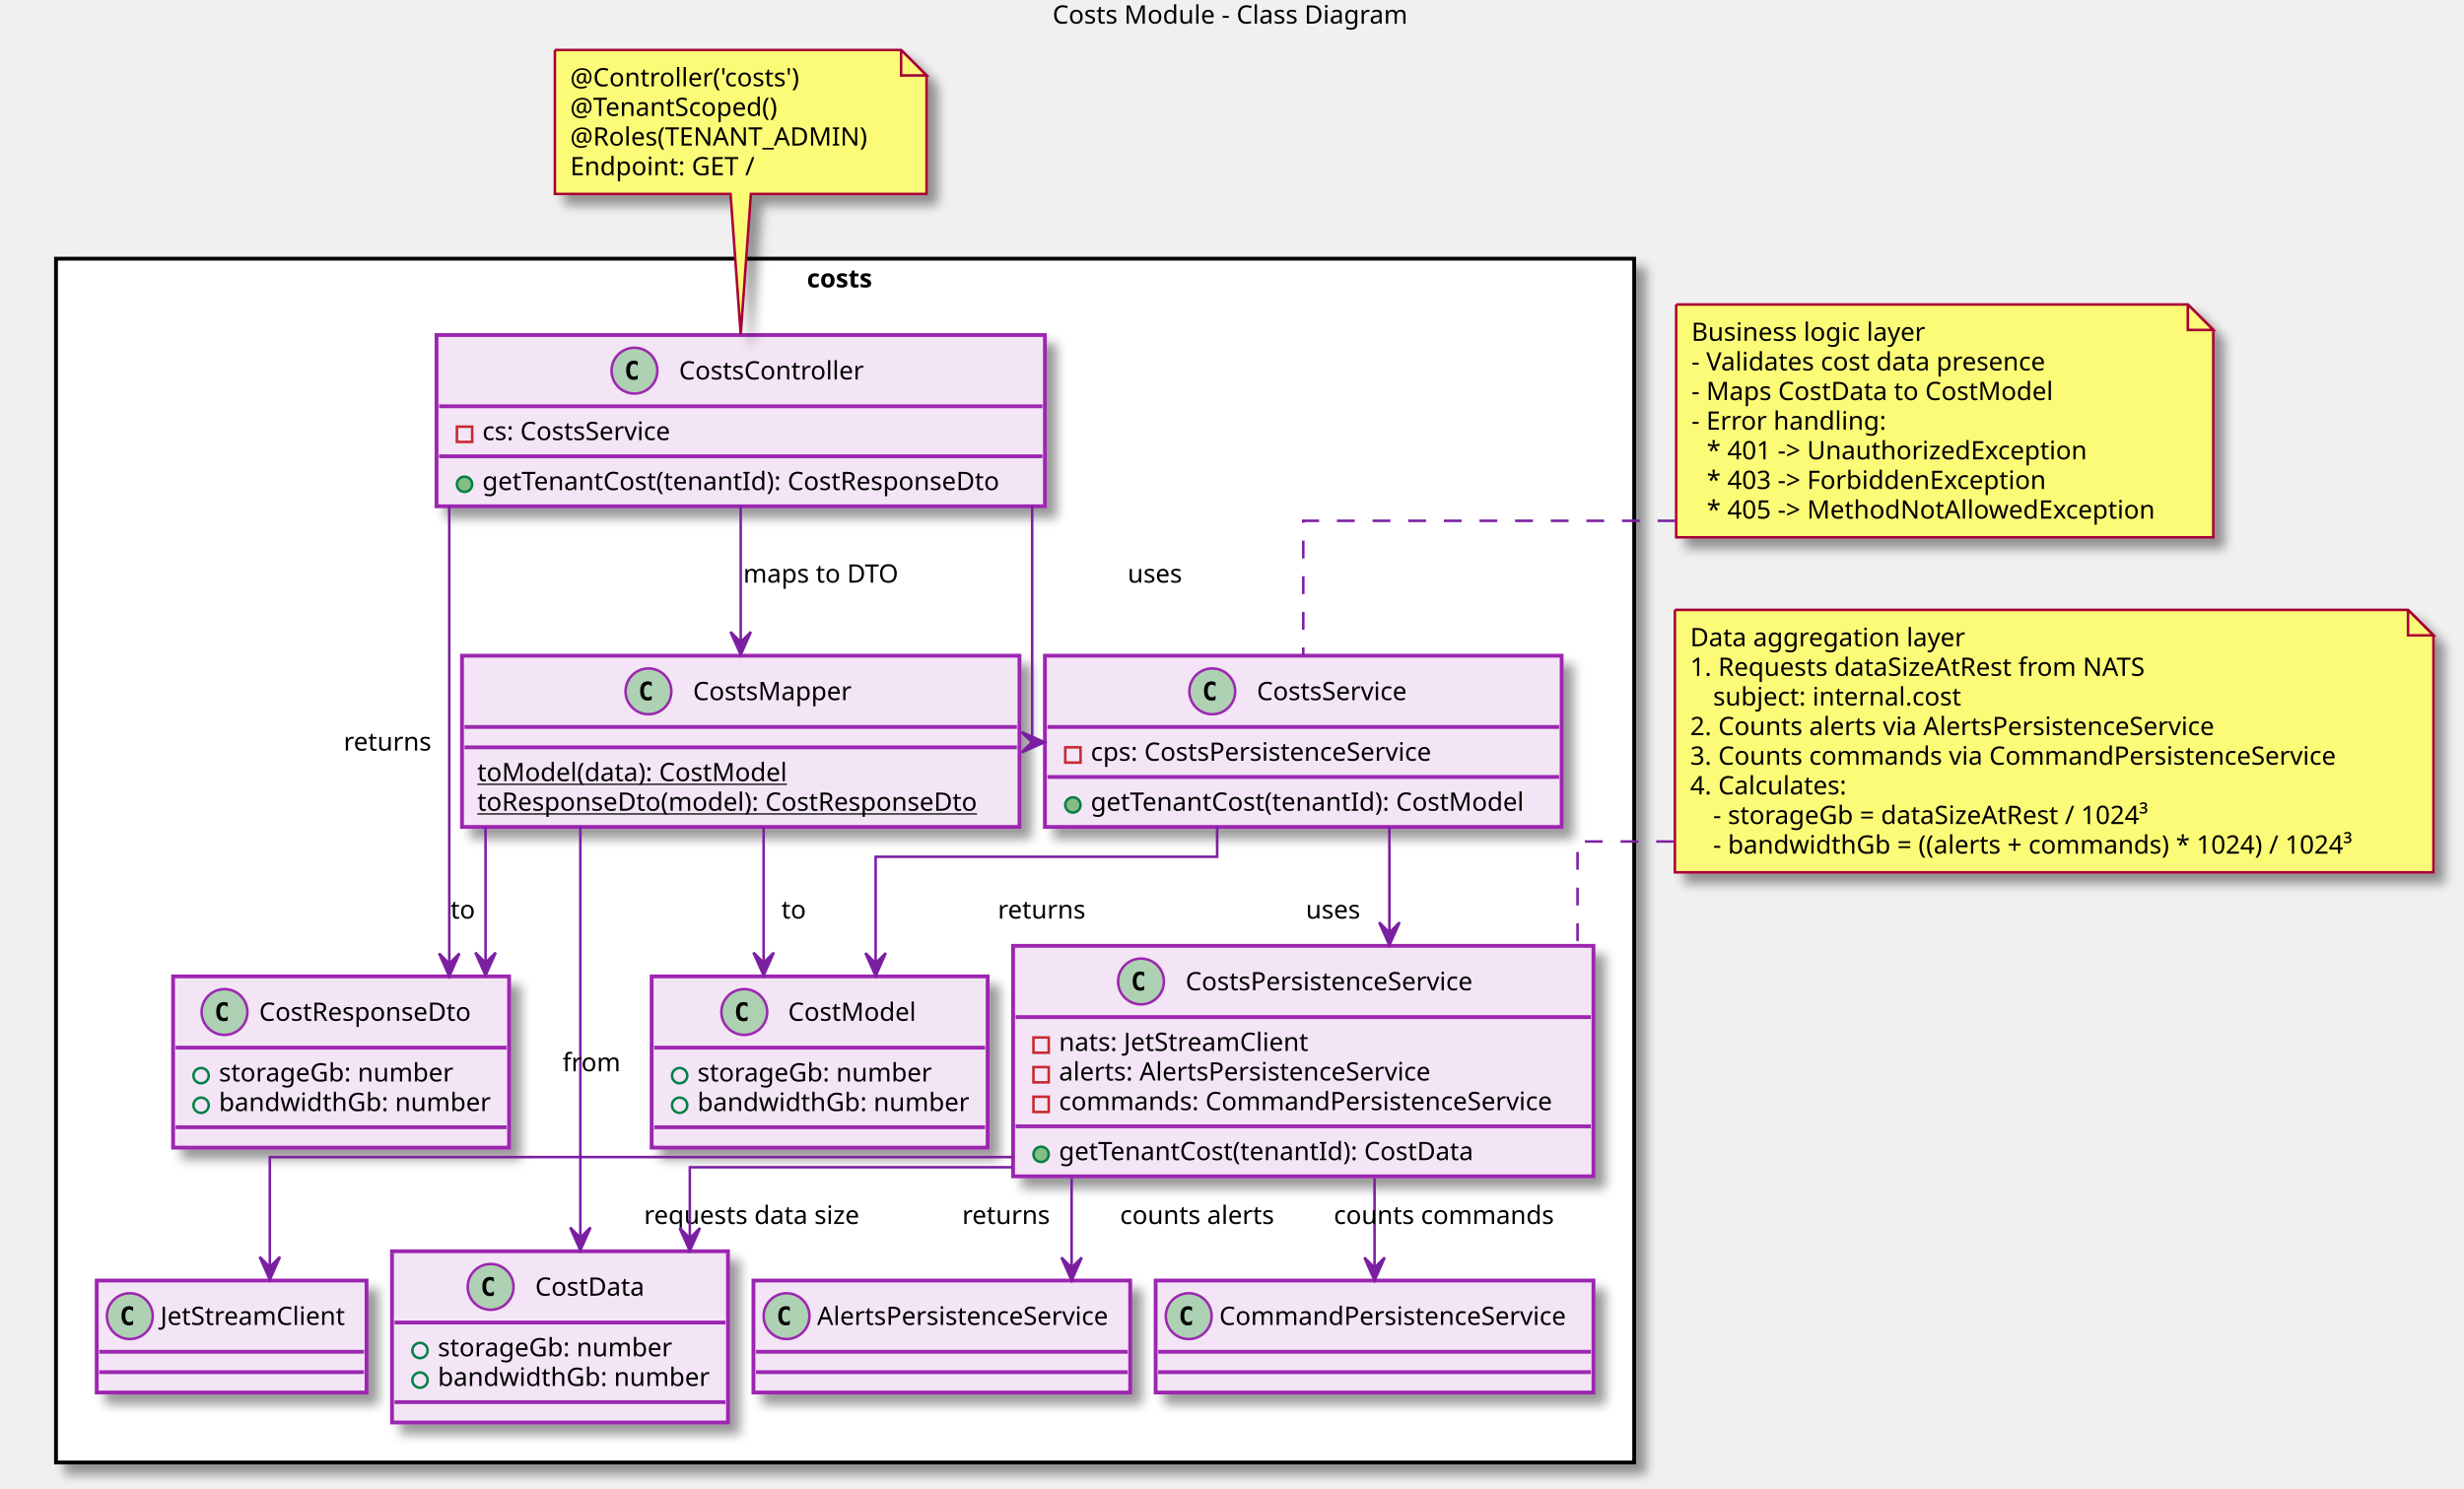
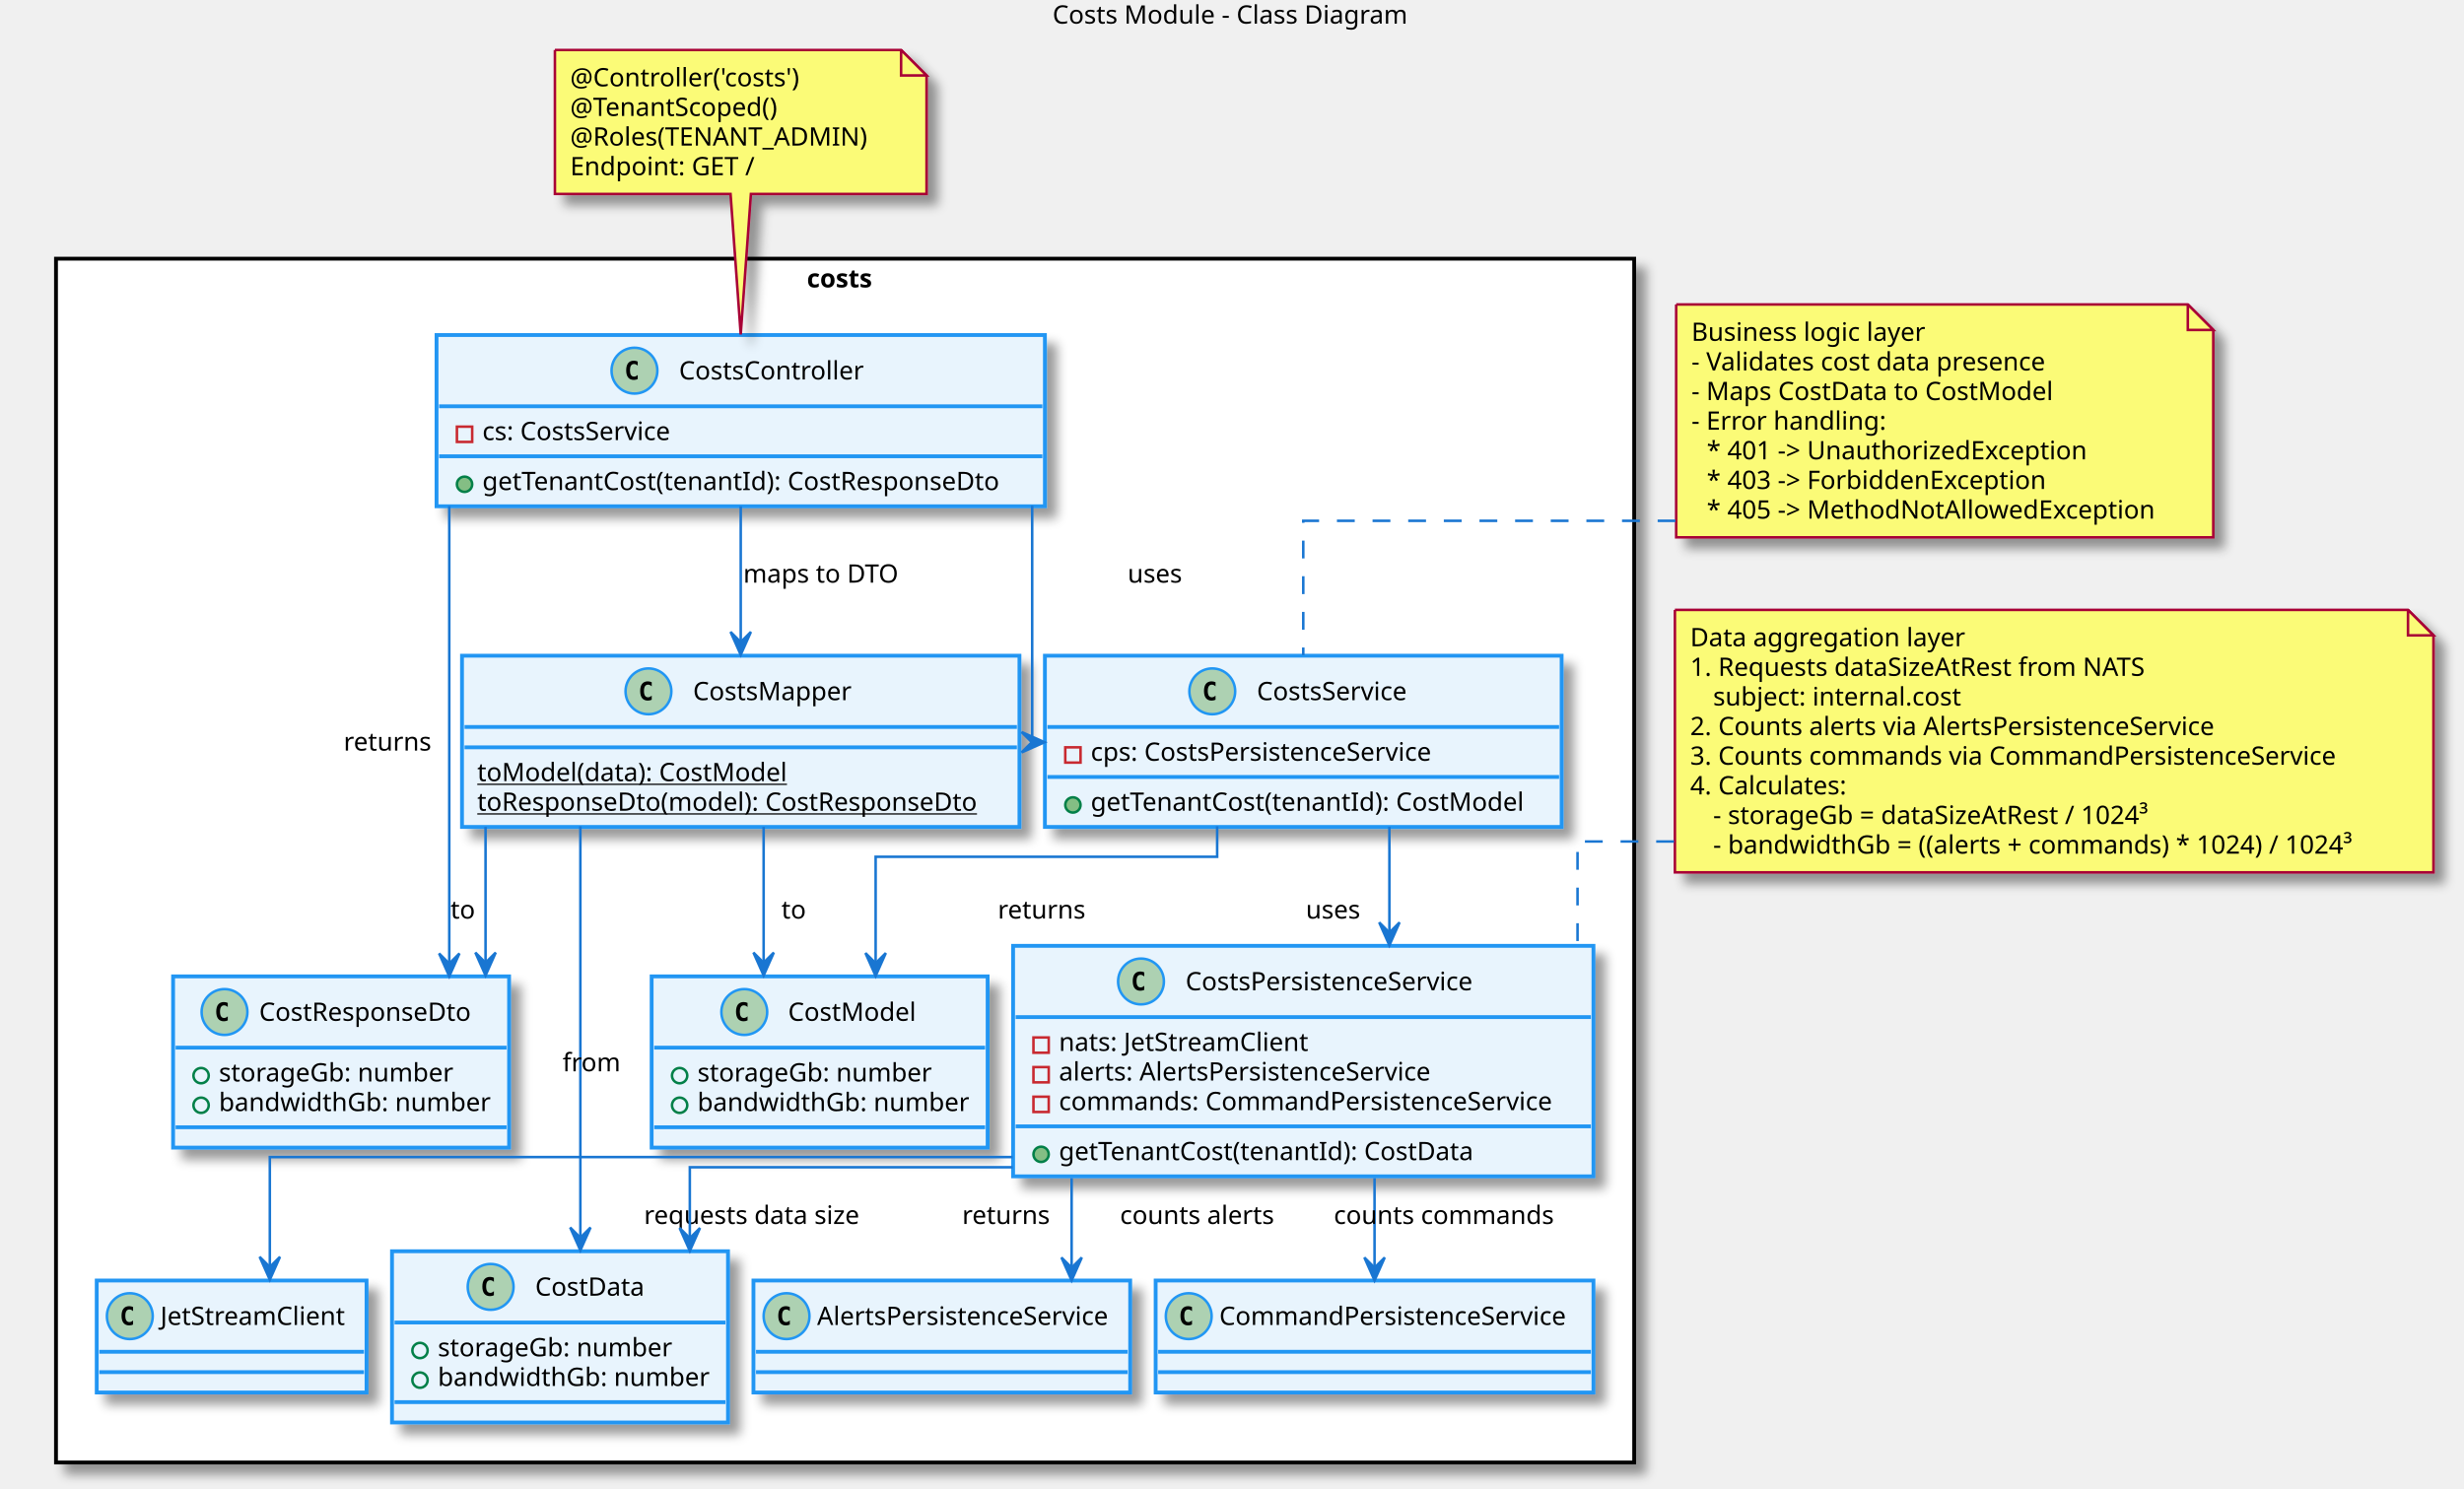
<svg xmlns="http://www.w3.org/2000/svg" contentScriptType="application/ecmascript" contentStyleType="text/css" height="585px" preserveAspectRatio="none" style="width:968px;height:585px;" version="1.1" viewBox="0 0 968 585" width="968px" zoomAndPan="magnify">
  <defs>
-     <filter height="300%" id="f14xnn9n6r2ole" width="300%" x="-1" y="-1">
+     <filter height="300%" id="f1bfbpinn3ihd1" width="300%" x="-1" y="-1">
      <feGaussianBlur result="blurOut" stdDeviation="2.0" />
      <feColorMatrix in="blurOut" result="blurOut2" type="matrix" values="0 0 0 0 0 0 0 0 0 0 0 0 0 0 0 0 0 0 .4 0" />
      <feOffset dx="4.0" dy="4.0" in="blurOut2" result="blurOut3" />
      <feBlend in="SourceGraphic" in2="blurOut3" mode="normal" />
    </filter>
  </defs>
  <g>
    <text fill="#000000" font-family="sans-serif" font-size="10" lengthAdjust="spacingAndGlyphs" textLength="147" x="413.5" y="9.282">Costs Module - Class Diagram</text>
-     <rect fill="#FFFFFF" filter="url(#f14xnn9n6r2ole)" height="473" style="stroke: #000000; stroke-width: 1.5;" width="620" x="22" y="101.641" />
+     <rect fill="#FFFFFF" filter="url(#f1bfbpinn3ihd1)" height="473" style="stroke: #000000; stroke-width: 1.5;" width="620" x="22" y="101.641" />
    <text fill="#000000" font-family="sans-serif" font-size="10" font-weight="bold" lengthAdjust="spacingAndGlyphs" textLength="30" x="317" y="112.923">costs</text>
-     <rect fill="#F3E5F5" filter="url(#f14xnn9n6r2ole)" height="67.281" id="CostsController" style="stroke: #9C27B0; stroke-width: 1.5;" width="239" x="171.5" y="131.641" />
-     <ellipse cx="249.25" cy="145.641" fill="#ADD1B2" rx="9" ry="9" style="stroke: #9C27B0; stroke-width: 1.0;" />
+     <rect fill="#E8F4FD" filter="url(#f1bfbpinn3ihd1)" height="67.281" id="CostsController" style="stroke: #2196F3; stroke-width: 1.5;" width="239" x="171.5" y="131.641" />
+     <ellipse cx="249.25" cy="145.641" fill="#ADD1B2" rx="9" ry="9" style="stroke: #2196F3; stroke-width: 1.0;" />
    <path d="M250.531,148.938 Q250.188,149.109 249.812,149.188 Q249.438,149.281 249.016,149.281 Q247.547,149.281 246.766,148.312 Q246,147.344 246,145.5 Q246,143.656 246.766,142.688 Q247.547,141.719 249.016,141.719 Q249.438,141.719 249.812,141.812 Q250.203,141.891 250.531,142.062 L250.531,143.672 Q250.156,143.328 249.797,143.172 Q249.453,143.016 249.094,143.016 Q248.297,143.016 247.891,143.641 Q247.484,144.266 247.484,145.5 Q247.484,146.734 247.891,147.359 Q248.297,147.984 249.094,147.984 Q249.453,147.984 249.797,147.828 Q250.156,147.672 250.531,147.328 L250.531,148.938 Z " />
    <text fill="#000000" font-family="sans-serif" font-size="10" lengthAdjust="spacingAndGlyphs" textLength="76" x="266.75" y="149.102">CostsController</text>
-     <line style="stroke: #9C27B0; stroke-width: 1.5;" x1="172.5" x2="409.5" y1="159.641" y2="159.641" />
+     <line style="stroke: #2196F3; stroke-width: 1.5;" x1="172.5" x2="409.5" y1="159.641" y2="159.641" />
    <rect fill="none" height="6" style="stroke: #C82930; stroke-width: 1.0;" width="6" x="179.5" y="167.641" />
    <text fill="#000000" font-family="sans-serif" font-size="10" lengthAdjust="spacingAndGlyphs" textLength="80" x="189.5" y="172.923">cs: CostsService</text>
-     <line style="stroke: #9C27B0; stroke-width: 1.5;" x1="172.5" x2="409.5" y1="179.281" y2="179.281" />
+     <line style="stroke: #2196F3; stroke-width: 1.5;" x1="172.5" x2="409.5" y1="179.281" y2="179.281" />
    <ellipse cx="182.5" cy="190.281" fill="#84BE84" rx="3" ry="3" style="stroke: #038048; stroke-width: 1.0;" />
    <text fill="#000000" font-family="sans-serif" font-size="10" lengthAdjust="spacingAndGlyphs" textLength="215" x="189.5" y="192.564">getTenantCost(tenantId): CostResponseDto</text>
-     <rect fill="#F3E5F5" filter="url(#f14xnn9n6r2ole)" height="67.281" id="CostsService" style="stroke: #9C27B0; stroke-width: 1.5;" width="203" x="410.5" y="257.641" />
-     <ellipse cx="476.25" cy="271.641" fill="#ADD1B2" rx="9" ry="9" style="stroke: #9C27B0; stroke-width: 1.0;" />
+     <rect fill="#E8F4FD" filter="url(#f1bfbpinn3ihd1)" height="67.281" id="CostsService" style="stroke: #2196F3; stroke-width: 1.5;" width="203" x="410.5" y="257.641" />
+     <ellipse cx="476.25" cy="271.641" fill="#ADD1B2" rx="9" ry="9" style="stroke: #2196F3; stroke-width: 1.0;" />
    <path d="M477.531,274.938 Q477.188,275.109 476.812,275.188 Q476.438,275.281 476.016,275.281 Q474.547,275.281 473.766,274.312 Q473,273.344 473,271.5 Q473,269.656 473.766,268.688 Q474.547,267.719 476.016,267.719 Q476.438,267.719 476.812,267.812 Q477.203,267.891 477.531,268.062 L477.531,269.672 Q477.156,269.328 476.797,269.172 Q476.453,269.016 476.094,269.016 Q475.297,269.016 474.891,269.641 Q474.484,270.266 474.484,271.5 Q474.484,272.734 474.891,273.359 Q475.297,273.984 476.094,273.984 Q476.453,273.984 476.797,273.828 Q477.156,273.672 477.531,273.328 L477.531,274.938 Z " />
    <text fill="#000000" font-family="sans-serif" font-size="10" lengthAdjust="spacingAndGlyphs" textLength="64" x="493.75" y="275.103">CostsService</text>
-     <line style="stroke: #9C27B0; stroke-width: 1.5;" x1="411.5" x2="612.5" y1="285.641" y2="285.641" />
+     <line style="stroke: #2196F3; stroke-width: 1.5;" x1="411.5" x2="612.5" y1="285.641" y2="285.641" />
    <rect fill="none" height="6" style="stroke: #C82930; stroke-width: 1.0;" width="6" x="418.5" y="293.641" />
    <text fill="#000000" font-family="sans-serif" font-size="10" lengthAdjust="spacingAndGlyphs" textLength="142" x="428.5" y="298.923">cps: CostsPersistenceService</text>
-     <line style="stroke: #9C27B0; stroke-width: 1.5;" x1="411.5" x2="612.5" y1="305.281" y2="305.281" />
+     <line style="stroke: #2196F3; stroke-width: 1.5;" x1="411.5" x2="612.5" y1="305.281" y2="305.281" />
    <ellipse cx="421.5" cy="316.281" fill="#84BE84" rx="3" ry="3" style="stroke: #038048; stroke-width: 1.0;" />
    <text fill="#000000" font-family="sans-serif" font-size="10" lengthAdjust="spacingAndGlyphs" textLength="179" x="428.5" y="318.563">getTenantCost(tenantId): CostModel</text>
-     <rect fill="#F3E5F5" filter="url(#f14xnn9n6r2ole)" height="90.562" id="CostsPersistenceService" style="stroke: #9C27B0; stroke-width: 1.5;" width="228" x="398" y="371.641" />
-     <ellipse cx="448.25" cy="385.641" fill="#ADD1B2" rx="9" ry="9" style="stroke: #9C27B0; stroke-width: 1.0;" />
+     <rect fill="#E8F4FD" filter="url(#f1bfbpinn3ihd1)" height="90.562" id="CostsPersistenceService" style="stroke: #2196F3; stroke-width: 1.5;" width="228" x="398" y="371.641" />
+     <ellipse cx="448.25" cy="385.641" fill="#ADD1B2" rx="9" ry="9" style="stroke: #2196F3; stroke-width: 1.0;" />
    <path d="M449.531,388.938 Q449.188,389.109 448.812,389.188 Q448.438,389.281 448.016,389.281 Q446.547,389.281 445.766,388.312 Q445,387.344 445,385.5 Q445,383.656 445.766,382.688 Q446.547,381.719 448.016,381.719 Q448.438,381.719 448.812,381.812 Q449.203,381.891 449.531,382.062 L449.531,383.672 Q449.156,383.328 448.797,383.172 Q448.453,383.016 448.094,383.016 Q447.297,383.016 446.891,383.641 Q446.484,384.266 446.484,385.5 Q446.484,386.734 446.891,387.359 Q447.297,387.984 448.094,387.984 Q448.453,387.984 448.797,387.828 Q449.156,387.672 449.531,387.328 L449.531,388.938 Z " />
    <text fill="#000000" font-family="sans-serif" font-size="10" lengthAdjust="spacingAndGlyphs" textLength="120" x="465.75" y="389.103">CostsPersistenceService</text>
-     <line style="stroke: #9C27B0; stroke-width: 1.5;" x1="399" x2="625" y1="399.641" y2="399.641" />
+     <line style="stroke: #2196F3; stroke-width: 1.5;" x1="399" x2="625" y1="399.641" y2="399.641" />
    <rect fill="none" height="6" style="stroke: #C82930; stroke-width: 1.0;" width="6" x="406" y="407.641" />
    <text fill="#000000" font-family="sans-serif" font-size="10" lengthAdjust="spacingAndGlyphs" textLength="105" x="416" y="412.923">nats: JetStreamClient</text>
    <rect fill="none" height="6" style="stroke: #C82930; stroke-width: 1.0;" width="6" x="406" y="419.281" />
    <text fill="#000000" font-family="sans-serif" font-size="10" lengthAdjust="spacingAndGlyphs" textLength="153" x="416" y="424.563">alerts: AlertsPersistenceService</text>
    <rect fill="none" height="6" style="stroke: #C82930; stroke-width: 1.0;" width="6" x="406" y="430.922" />
    <text fill="#000000" font-family="sans-serif" font-size="10" lengthAdjust="spacingAndGlyphs" textLength="204" x="416" y="436.204">commands: CommandPersistenceService</text>
-     <line style="stroke: #9C27B0; stroke-width: 1.5;" x1="399" x2="625" y1="442.562" y2="442.562" />
+     <line style="stroke: #2196F3; stroke-width: 1.5;" x1="399" x2="625" y1="442.562" y2="442.562" />
    <ellipse cx="409" cy="453.562" fill="#84BE84" rx="3" ry="3" style="stroke: #038048; stroke-width: 1.0;" />
    <text fill="#000000" font-family="sans-serif" font-size="10" lengthAdjust="spacingAndGlyphs" textLength="174" x="416" y="455.845">getTenantCost(tenantId): CostData</text>
-     <rect fill="#F3E5F5" filter="url(#f14xnn9n6r2ole)" height="67.281" id="CostsMapper" style="stroke: #9C27B0; stroke-width: 1.5;" width="219" x="181.5" y="257.641" />
-     <ellipse cx="254.75" cy="271.641" fill="#ADD1B2" rx="9" ry="9" style="stroke: #9C27B0; stroke-width: 1.0;" />
+     <rect fill="#E8F4FD" filter="url(#f1bfbpinn3ihd1)" height="67.281" id="CostsMapper" style="stroke: #2196F3; stroke-width: 1.5;" width="219" x="181.5" y="257.641" />
+     <ellipse cx="254.75" cy="271.641" fill="#ADD1B2" rx="9" ry="9" style="stroke: #2196F3; stroke-width: 1.0;" />
    <path d="M256.031,274.938 Q255.688,275.109 255.312,275.188 Q254.938,275.281 254.516,275.281 Q253.047,275.281 252.266,274.312 Q251.5,273.344 251.5,271.5 Q251.5,269.656 252.266,268.688 Q253.047,267.719 254.516,267.719 Q254.938,267.719 255.312,267.812 Q255.703,267.891 256.031,268.062 L256.031,269.672 Q255.656,269.328 255.297,269.172 Q254.953,269.016 254.594,269.016 Q253.797,269.016 253.391,269.641 Q252.984,270.266 252.984,271.5 Q252.984,272.734 253.391,273.359 Q253.797,273.984 254.594,273.984 Q254.953,273.984 255.297,273.828 Q255.656,273.672 256.031,273.328 L256.031,274.938 Z " />
    <text fill="#000000" font-family="sans-serif" font-size="10" lengthAdjust="spacingAndGlyphs" textLength="65" x="272.25" y="275.103">CostsMapper</text>
-     <line style="stroke: #9C27B0; stroke-width: 1.5;" x1="182.5" x2="399.5" y1="285.641" y2="285.641" />
-     <line style="stroke: #9C27B0; stroke-width: 1.5;" x1="182.5" x2="399.5" y1="293.641" y2="293.641" />
+     <line style="stroke: #2196F3; stroke-width: 1.5;" x1="182.5" x2="399.5" y1="285.641" y2="285.641" />
+     <line style="stroke: #2196F3; stroke-width: 1.5;" x1="182.5" x2="399.5" y1="293.641" y2="293.641" />
    <text fill="#000000" font-family="sans-serif" font-size="10" lengthAdjust="spacingAndGlyphs" text-decoration="underline" textLength="127" x="187.5" y="306.923">toModel(data): CostModel</text>
    <text fill="#000000" font-family="sans-serif" font-size="10" lengthAdjust="spacingAndGlyphs" text-decoration="underline" textLength="207" x="187.5" y="318.563">toResponseDto(model): CostResponseDto</text>
-     <rect fill="#F3E5F5" filter="url(#f14xnn9n6r2ole)" height="67.281" id="CostResponseDto" style="stroke: #9C27B0; stroke-width: 1.5;" width="132" x="68" y="383.641" />
-     <ellipse cx="88.2" cy="397.641" fill="#ADD1B2" rx="9" ry="9" style="stroke: #9C27B0; stroke-width: 1.0;" />
+     <rect fill="#E8F4FD" filter="url(#f1bfbpinn3ihd1)" height="67.281" id="CostResponseDto" style="stroke: #2196F3; stroke-width: 1.5;" width="132" x="68" y="383.641" />
+     <ellipse cx="88.2" cy="397.641" fill="#ADD1B2" rx="9" ry="9" style="stroke: #2196F3; stroke-width: 1.0;" />
    <path d="M89.481,400.938 Q89.138,401.109 88.763,401.188 Q88.388,401.281 87.966,401.281 Q86.497,401.281 85.716,400.312 Q84.95,399.344 84.95,397.5 Q84.95,395.656 85.716,394.688 Q86.497,393.719 87.966,393.719 Q88.388,393.719 88.763,393.812 Q89.153,393.891 89.481,394.062 L89.481,395.672 Q89.106,395.328 88.747,395.172 Q88.403,395.016 88.044,395.016 Q87.247,395.016 86.841,395.641 Q86.434,396.266 86.434,397.5 Q86.434,398.734 86.841,399.359 Q87.247,399.984 88.044,399.984 Q88.403,399.984 88.747,399.828 Q89.106,399.672 89.481,399.328 L89.481,400.938 Z " />
    <text fill="#000000" font-family="sans-serif" font-size="10" lengthAdjust="spacingAndGlyphs" textLength="88" x="101.8" y="401.103">CostResponseDto</text>
-     <line style="stroke: #9C27B0; stroke-width: 1.5;" x1="69" x2="199" y1="411.641" y2="411.641" />
+     <line style="stroke: #2196F3; stroke-width: 1.5;" x1="69" x2="199" y1="411.641" y2="411.641" />
    <ellipse cx="79" cy="422.641" fill="none" rx="3" ry="3" style="stroke: #038048; stroke-width: 1.0;" />
    <text fill="#000000" font-family="sans-serif" font-size="10" lengthAdjust="spacingAndGlyphs" textLength="95" x="86" y="424.923">storageGb: number</text>
    <ellipse cx="79" cy="434.281" fill="none" rx="3" ry="3" style="stroke: #038048; stroke-width: 1.0;" />
    <text fill="#000000" font-family="sans-serif" font-size="10" lengthAdjust="spacingAndGlyphs" textLength="108" x="86" y="436.563">bandwidthGb: number</text>
-     <line style="stroke: #9C27B0; stroke-width: 1.5;" x1="69" x2="199" y1="442.922" y2="442.922" />
-     <rect fill="#F3E5F5" filter="url(#f14xnn9n6r2ole)" height="67.281" id="CostModel" style="stroke: #9C27B0; stroke-width: 1.5;" width="132" x="256" y="383.641" />
-     <ellipse cx="292.4" cy="397.641" fill="#ADD1B2" rx="9" ry="9" style="stroke: #9C27B0; stroke-width: 1.0;" />
+     <line style="stroke: #2196F3; stroke-width: 1.5;" x1="69" x2="199" y1="442.922" y2="442.922" />
+     <rect fill="#E8F4FD" filter="url(#f1bfbpinn3ihd1)" height="67.281" id="CostModel" style="stroke: #2196F3; stroke-width: 1.5;" width="132" x="256" y="383.641" />
+     <ellipse cx="292.4" cy="397.641" fill="#ADD1B2" rx="9" ry="9" style="stroke: #2196F3; stroke-width: 1.0;" />
    <path d="M293.681,400.938 Q293.337,401.109 292.962,401.188 Q292.587,401.281 292.166,401.281 Q290.697,401.281 289.916,400.312 Q289.15,399.344 289.15,397.5 Q289.15,395.656 289.916,394.688 Q290.697,393.719 292.166,393.719 Q292.587,393.719 292.962,393.812 Q293.353,393.891 293.681,394.062 L293.681,395.672 Q293.306,395.328 292.947,395.172 Q292.603,395.016 292.244,395.016 Q291.447,395.016 291.041,395.641 Q290.634,396.266 290.634,397.5 Q290.634,398.734 291.041,399.359 Q291.447,399.984 292.244,399.984 Q292.603,399.984 292.947,399.828 Q293.306,399.672 293.681,399.328 L293.681,400.938 Z " />
    <text fill="#000000" font-family="sans-serif" font-size="10" lengthAdjust="spacingAndGlyphs" textLength="52" x="309.6" y="401.103">CostModel</text>
-     <line style="stroke: #9C27B0; stroke-width: 1.5;" x1="257" x2="387" y1="411.641" y2="411.641" />
+     <line style="stroke: #2196F3; stroke-width: 1.5;" x1="257" x2="387" y1="411.641" y2="411.641" />
    <ellipse cx="267" cy="422.641" fill="none" rx="3" ry="3" style="stroke: #038048; stroke-width: 1.0;" />
    <text fill="#000000" font-family="sans-serif" font-size="10" lengthAdjust="spacingAndGlyphs" textLength="95" x="274" y="424.923">storageGb: number</text>
    <ellipse cx="267" cy="434.281" fill="none" rx="3" ry="3" style="stroke: #038048; stroke-width: 1.0;" />
    <text fill="#000000" font-family="sans-serif" font-size="10" lengthAdjust="spacingAndGlyphs" textLength="108" x="274" y="436.563">bandwidthGb: number</text>
-     <line style="stroke: #9C27B0; stroke-width: 1.5;" x1="257" x2="387" y1="442.922" y2="442.922" />
-     <rect fill="#F3E5F5" filter="url(#f14xnn9n6r2ole)" height="67.281" id="CostData" style="stroke: #9C27B0; stroke-width: 1.5;" width="132" x="154" y="491.641" />
-     <ellipse cx="192.75" cy="505.641" fill="#ADD1B2" rx="9" ry="9" style="stroke: #9C27B0; stroke-width: 1.0;" />
+     <line style="stroke: #2196F3; stroke-width: 1.5;" x1="257" x2="387" y1="442.922" y2="442.922" />
+     <rect fill="#E8F4FD" filter="url(#f1bfbpinn3ihd1)" height="67.281" id="CostData" style="stroke: #2196F3; stroke-width: 1.5;" width="132" x="154" y="491.641" />
+     <ellipse cx="192.75" cy="505.641" fill="#ADD1B2" rx="9" ry="9" style="stroke: #2196F3; stroke-width: 1.0;" />
    <path d="M194.031,508.938 Q193.688,509.109 193.312,509.188 Q192.938,509.281 192.516,509.281 Q191.047,509.281 190.266,508.312 Q189.5,507.344 189.5,505.5 Q189.5,503.656 190.266,502.688 Q191.047,501.719 192.516,501.719 Q192.938,501.719 193.312,501.812 Q193.703,501.891 194.031,502.062 L194.031,503.672 Q193.656,503.328 193.297,503.172 Q192.953,503.016 192.594,503.016 Q191.797,503.016 191.391,503.641 Q190.984,504.266 190.984,505.5 Q190.984,506.734 191.391,507.359 Q191.797,507.984 192.594,507.984 Q192.953,507.984 193.297,507.828 Q193.656,507.672 194.031,507.328 L194.031,508.938 Z " />
    <text fill="#000000" font-family="sans-serif" font-size="10" lengthAdjust="spacingAndGlyphs" textLength="47" x="210.25" y="509.103">CostData</text>
-     <line style="stroke: #9C27B0; stroke-width: 1.5;" x1="155" x2="285" y1="519.641" y2="519.641" />
+     <line style="stroke: #2196F3; stroke-width: 1.5;" x1="155" x2="285" y1="519.641" y2="519.641" />
    <ellipse cx="165" cy="530.641" fill="none" rx="3" ry="3" style="stroke: #038048; stroke-width: 1.0;" />
    <text fill="#000000" font-family="sans-serif" font-size="10" lengthAdjust="spacingAndGlyphs" textLength="95" x="172" y="532.923">storageGb: number</text>
    <ellipse cx="165" cy="542.281" fill="none" rx="3" ry="3" style="stroke: #038048; stroke-width: 1.0;" />
    <text fill="#000000" font-family="sans-serif" font-size="10" lengthAdjust="spacingAndGlyphs" textLength="108" x="172" y="544.563">bandwidthGb: number</text>
-     <line style="stroke: #9C27B0; stroke-width: 1.5;" x1="155" x2="285" y1="550.922" y2="550.922" />
-     <rect fill="#F3E5F5" filter="url(#f14xnn9n6r2ole)" height="44" id="JetStreamClient" style="stroke: #9C27B0; stroke-width: 1.5;" width="106" x="38" y="503.141" />
-     <ellipse cx="51" cy="517.141" fill="#ADD1B2" rx="9" ry="9" style="stroke: #9C27B0; stroke-width: 1.0;" />
+     <line style="stroke: #2196F3; stroke-width: 1.5;" x1="155" x2="285" y1="550.922" y2="550.922" />
+     <rect fill="#E8F4FD" filter="url(#f1bfbpinn3ihd1)" height="44" id="JetStreamClient" style="stroke: #2196F3; stroke-width: 1.5;" width="106" x="38" y="503.141" />
+     <ellipse cx="51" cy="517.141" fill="#ADD1B2" rx="9" ry="9" style="stroke: #2196F3; stroke-width: 1.0;" />
    <path d="M52.281,520.438 Q51.938,520.609 51.562,520.688 Q51.188,520.781 50.766,520.781 Q49.297,520.781 48.516,519.812 Q47.75,518.844 47.75,517 Q47.75,515.156 48.516,514.188 Q49.297,513.219 50.766,513.219 Q51.188,513.219 51.562,513.312 Q51.953,513.391 52.281,513.562 L52.281,515.172 Q51.906,514.828 51.547,514.672 Q51.203,514.516 50.844,514.516 Q50.047,514.516 49.641,515.141 Q49.234,515.766 49.234,517 Q49.234,518.234 49.641,518.859 Q50.047,519.484 50.844,519.484 Q51.203,519.484 51.547,519.328 Q51.906,519.172 52.281,518.828 L52.281,520.438 Z " />
    <text fill="#000000" font-family="sans-serif" font-size="10" lengthAdjust="spacingAndGlyphs" textLength="78" x="63" y="520.602">JetStreamClient</text>
-     <line style="stroke: #9C27B0; stroke-width: 1.5;" x1="39" x2="143" y1="531.141" y2="531.141" />
-     <line style="stroke: #9C27B0; stroke-width: 1.5;" x1="39" x2="143" y1="539.141" y2="539.141" />
-     <rect fill="#F3E5F5" filter="url(#f14xnn9n6r2ole)" height="44" id="AlertsPersistenceService" style="stroke: #9C27B0; stroke-width: 1.5;" width="148" x="296" y="503.141" />
-     <ellipse cx="309" cy="517.141" fill="#ADD1B2" rx="9" ry="9" style="stroke: #9C27B0; stroke-width: 1.0;" />
+     <line style="stroke: #2196F3; stroke-width: 1.5;" x1="39" x2="143" y1="531.141" y2="531.141" />
+     <line style="stroke: #2196F3; stroke-width: 1.5;" x1="39" x2="143" y1="539.141" y2="539.141" />
+     <rect fill="#E8F4FD" filter="url(#f1bfbpinn3ihd1)" height="44" id="AlertsPersistenceService" style="stroke: #2196F3; stroke-width: 1.5;" width="148" x="296" y="503.141" />
+     <ellipse cx="309" cy="517.141" fill="#ADD1B2" rx="9" ry="9" style="stroke: #2196F3; stroke-width: 1.0;" />
    <path d="M310.281,520.438 Q309.938,520.609 309.562,520.688 Q309.188,520.781 308.766,520.781 Q307.297,520.781 306.516,519.812 Q305.75,518.844 305.75,517 Q305.75,515.156 306.516,514.188 Q307.297,513.219 308.766,513.219 Q309.188,513.219 309.562,513.312 Q309.953,513.391 310.281,513.562 L310.281,515.172 Q309.906,514.828 309.547,514.672 Q309.203,514.516 308.844,514.516 Q308.047,514.516 307.641,515.141 Q307.234,515.766 307.234,517 Q307.234,518.234 307.641,518.859 Q308.047,519.484 308.844,519.484 Q309.203,519.484 309.547,519.328 Q309.906,519.172 310.281,518.828 L310.281,520.438 Z " />
    <text fill="#000000" font-family="sans-serif" font-size="10" lengthAdjust="spacingAndGlyphs" textLength="120" x="321" y="520.602">AlertsPersistenceService</text>
-     <line style="stroke: #9C27B0; stroke-width: 1.5;" x1="297" x2="443" y1="531.141" y2="531.141" />
-     <line style="stroke: #9C27B0; stroke-width: 1.5;" x1="297" x2="443" y1="539.141" y2="539.141" />
-     <rect fill="#F3E5F5" filter="url(#f14xnn9n6r2ole)" height="44" id="CommandPersistenceService" style="stroke: #9C27B0; stroke-width: 1.5;" width="172" x="454" y="503.141" />
-     <ellipse cx="467" cy="517.141" fill="#ADD1B2" rx="9" ry="9" style="stroke: #9C27B0; stroke-width: 1.0;" />
+     <line style="stroke: #2196F3; stroke-width: 1.5;" x1="297" x2="443" y1="531.141" y2="531.141" />
+     <line style="stroke: #2196F3; stroke-width: 1.5;" x1="297" x2="443" y1="539.141" y2="539.141" />
+     <rect fill="#E8F4FD" filter="url(#f1bfbpinn3ihd1)" height="44" id="CommandPersistenceService" style="stroke: #2196F3; stroke-width: 1.5;" width="172" x="454" y="503.141" />
+     <ellipse cx="467" cy="517.141" fill="#ADD1B2" rx="9" ry="9" style="stroke: #2196F3; stroke-width: 1.0;" />
    <path d="M468.281,520.438 Q467.938,520.609 467.562,520.688 Q467.188,520.781 466.766,520.781 Q465.297,520.781 464.516,519.812 Q463.75,518.844 463.75,517 Q463.75,515.156 464.516,514.188 Q465.297,513.219 466.766,513.219 Q467.188,513.219 467.562,513.312 Q467.953,513.391 468.281,513.562 L468.281,515.172 Q467.906,514.828 467.547,514.672 Q467.203,514.516 466.844,514.516 Q466.047,514.516 465.641,515.141 Q465.234,515.766 465.234,517 Q465.234,518.234 465.641,518.859 Q466.047,519.484 466.844,519.484 Q467.203,519.484 467.547,519.328 Q467.906,519.172 468.281,518.828 L468.281,520.438 Z " />
    <text fill="#000000" font-family="sans-serif" font-size="10" lengthAdjust="spacingAndGlyphs" textLength="144" x="479" y="520.602">CommandPersistenceService</text>
-     <line style="stroke: #9C27B0; stroke-width: 1.5;" x1="455" x2="625" y1="531.141" y2="531.141" />
-     <line style="stroke: #9C27B0; stroke-width: 1.5;" x1="455" x2="625" y1="539.141" y2="539.141" />
-     <path d="M218,19.641 L218,76.203 A0,0 0 0 0 218,76.203 L287,76.203 L291,131.411 L295,76.203 L364,76.203 A0,0 0 0 0 364,76.203 L364,29.641 L354,19.641 L218,19.641 A0,0 0 0 0 218,19.641 " fill="#FBFB77" filter="url(#f14xnn9n6r2ole)" style="stroke: #A80036; stroke-width: 1.0;" />
+     <line style="stroke: #2196F3; stroke-width: 1.5;" x1="455" x2="625" y1="531.141" y2="531.141" />
+     <line style="stroke: #2196F3; stroke-width: 1.5;" x1="455" x2="625" y1="539.141" y2="539.141" />
+     <path d="M218,19.641 L218,76.203 A0,0 0 0 0 218,76.203 L287,76.203 L291,131.411 L295,76.203 L364,76.203 A0,0 0 0 0 364,76.203 L364,29.641 L354,19.641 L218,19.641 A0,0 0 0 0 218,19.641 " fill="#FBFB77" filter="url(#f1bfbpinn3ihd1)" style="stroke: #A80036; stroke-width: 1.0;" />
    <path d="M354,19.641 L354,29.641 L364,29.641 L354,19.641 " fill="#FBFB77" style="stroke: #A80036; stroke-width: 1.0;" />
    <text fill="#000000" font-family="sans-serif" font-size="10" lengthAdjust="spacingAndGlyphs" textLength="98" x="224" y="33.923">@Controller('costs')</text>
    <text fill="#000000" font-family="sans-serif" font-size="10" lengthAdjust="spacingAndGlyphs" textLength="88" x="224" y="45.563">@TenantScoped()</text>
    <text fill="#000000" font-family="sans-serif" font-size="10" lengthAdjust="spacingAndGlyphs" textLength="125" x="224" y="57.204">@Roles(TENANT_ADMIN)</text>
    <text fill="#000000" font-family="sans-serif" font-size="10" lengthAdjust="spacingAndGlyphs" textLength="75" x="224" y="68.845">Endpoint: GET /</text>
-     <path d="M658.5,119.641 L658.5,211.125 L869.5,211.125 L869.5,129.641 L859.5,119.641 L658.5,119.641 " fill="#FBFB77" filter="url(#f14xnn9n6r2ole)" style="stroke: #A80036; stroke-width: 1.0;" />
+     <path d="M658.5,119.641 L658.5,211.125 L869.5,211.125 L869.5,129.641 L859.5,119.641 L658.5,119.641 " fill="#FBFB77" filter="url(#f1bfbpinn3ihd1)" style="stroke: #A80036; stroke-width: 1.0;" />
    <path d="M859.5,119.641 L859.5,129.641 L869.5,129.641 L859.5,119.641 " fill="#FBFB77" style="stroke: #A80036; stroke-width: 1.0;" />
    <text fill="#000000" font-family="sans-serif" font-size="10" lengthAdjust="spacingAndGlyphs" textLength="93" x="664.5" y="133.923">Business logic layer</text>
    <text fill="#000000" font-family="sans-serif" font-size="10" lengthAdjust="spacingAndGlyphs" textLength="146" x="664.5" y="145.564">- Validates cost data presence</text>
    <text fill="#000000" font-family="sans-serif" font-size="10" lengthAdjust="spacingAndGlyphs" textLength="151" x="664.5" y="157.204">- Maps CostData to CostModel</text>
    <text fill="#000000" font-family="sans-serif" font-size="10" lengthAdjust="spacingAndGlyphs" textLength="78" x="664.5" y="168.845">- Error handling:</text>
    <text fill="#000000" font-family="sans-serif" font-size="10" lengthAdjust="spacingAndGlyphs" textLength="157" x="670.5" y="180.485">* 401 -&gt; UnauthorizedException</text>
    <text fill="#000000" font-family="sans-serif" font-size="10" lengthAdjust="spacingAndGlyphs" textLength="140" x="670.5" y="192.126">* 403 -&gt; ForbiddenException</text>
    <text fill="#000000" font-family="sans-serif" font-size="10" lengthAdjust="spacingAndGlyphs" textLength="184" x="670.5" y="203.767">* 405 -&gt; MethodNotAllowedException</text>
-     <path d="M658,239.641 L658,342.766 L956,342.766 L956,249.641 L946,239.641 L658,239.641 " fill="#FBFB77" filter="url(#f14xnn9n6r2ole)" style="stroke: #A80036; stroke-width: 1.0;" />
+     <path d="M658,239.641 L658,342.766 L956,342.766 L956,249.641 L946,239.641 L658,239.641 " fill="#FBFB77" filter="url(#f1bfbpinn3ihd1)" style="stroke: #A80036; stroke-width: 1.0;" />
    <path d="M946,239.641 L946,249.641 L956,249.641 L946,239.641 " fill="#FBFB77" style="stroke: #A80036; stroke-width: 1.0;" />
    <text fill="#000000" font-family="sans-serif" font-size="10" lengthAdjust="spacingAndGlyphs" textLength="112" x="664" y="253.923">Data aggregation layer</text>
    <text fill="#000000" font-family="sans-serif" font-size="10" lengthAdjust="spacingAndGlyphs" textLength="192" x="664" y="265.563">1. Requests dataSizeAtRest from NATS</text>
    <text fill="#000000" font-family="sans-serif" font-size="10" lengthAdjust="spacingAndGlyphs" textLength="99" x="673" y="277.204">subject: internal.cost</text>
    <text fill="#000000" font-family="sans-serif" font-size="10" lengthAdjust="spacingAndGlyphs" textLength="217" x="664" y="288.845">2. Counts alerts via AlertsPersistenceService</text>
    <text fill="#000000" font-family="sans-serif" font-size="10" lengthAdjust="spacingAndGlyphs" textLength="268" x="664" y="300.485">3. Counts commands via CommandPersistenceService</text>
    <text fill="#000000" font-family="sans-serif" font-size="10" lengthAdjust="spacingAndGlyphs" textLength="65" x="664" y="312.126">4. Calculates:</text>
    <text fill="#000000" font-family="sans-serif" font-size="10" lengthAdjust="spacingAndGlyphs" textLength="184" x="673" y="323.767">- storageGb = dataSizeAtRest / 1024³</text>
    <text fill="#000000" font-family="sans-serif" font-size="10" lengthAdjust="spacingAndGlyphs" textLength="268" x="673" y="335.407">- bandwidthGb = ((alerts + commands) * 1024) / 1024³</text>
-     <path d="M405.5,198.711 C405.5,236.181 405.5,291.641 405.5,291.641 C405.5,291.641 405.99,291.641 405.99,291.641 " fill="none" id="CostsController-&gt;CostsService" style="stroke: #7B1FA2; stroke-width: 1.0;" />
-     <polygon fill="#7B1FA2" points="410.35,291.641,401.35,287.641,405.35,291.641,401.35,295.641,410.35,291.641" style="stroke: #7B1FA2; stroke-width: 1.0;" />
+     <path d="M405.5,198.711 C405.5,236.181 405.5,291.641 405.5,291.641 C405.5,291.641 405.99,291.641 405.99,291.641 " fill="none" id="CostsController-&gt;CostsService" style="stroke: #1976D2; stroke-width: 1.0;" />
+     <polygon fill="#1976D2" points="410.35,291.641,401.35,287.641,405.35,291.641,401.35,295.641,410.35,291.641" style="stroke: #1976D2; stroke-width: 1.0;" />
    <text fill="#000000" font-family="sans-serif" font-size="10" lengthAdjust="spacingAndGlyphs" textLength="22" x="443" y="228.923">uses</text>
-     <path d="M291,198.911 C291,198.911 291,252.281 291,252.281 " fill="none" id="CostsController-&gt;CostsMapper" style="stroke: #7B1FA2; stroke-width: 1.0;" />
-     <polygon fill="#7B1FA2" points="291,257.281,295,248.281,291,252.281,287,248.281,291,257.281" style="stroke: #7B1FA2; stroke-width: 1.0;" />
+     <path d="M291,198.911 C291,198.911 291,252.281 291,252.281 " fill="none" id="CostsController-&gt;CostsMapper" style="stroke: #1976D2; stroke-width: 1.0;" />
+     <polygon fill="#1976D2" points="291,257.281,295,248.281,291,252.281,287,248.281,291,257.281" style="stroke: #1976D2; stroke-width: 1.0;" />
    <text fill="#000000" font-family="sans-serif" font-size="10" lengthAdjust="spacingAndGlyphs" textLength="64" x="292" y="228.923">maps to DTO</text>
-     <path d="M176.5,198.861 C176.5,198.861 176.5,378.621 176.5,378.621 " fill="none" id="CostsController-&gt;CostResponseDto" style="stroke: #7B1FA2; stroke-width: 1.0;" />
-     <polygon fill="#7B1FA2" points="176.5,383.621,180.5,374.621,176.5,378.621,172.5,374.621,176.5,383.621" style="stroke: #7B1FA2; stroke-width: 1.0;" />
+     <path d="M176.5,198.861 C176.5,198.861 176.5,378.621 176.5,378.621 " fill="none" id="CostsController-&gt;CostResponseDto" style="stroke: #1976D2; stroke-width: 1.0;" />
+     <polygon fill="#1976D2" points="176.5,383.621,180.5,374.621,176.5,378.621,172.5,374.621,176.5,383.621" style="stroke: #1976D2; stroke-width: 1.0;" />
    <text fill="#000000" font-family="sans-serif" font-size="10" lengthAdjust="spacingAndGlyphs" textLength="35" x="135" y="294.923">returns</text>
-     <path d="M545.83,324.911 C545.83,324.911 545.83,366.431 545.83,366.431 " fill="none" id="CostsService-&gt;CostsPersistenceService" style="stroke: #7B1FA2; stroke-width: 1.0;" />
-     <polygon fill="#7B1FA2" points="545.83,371.431,549.83,362.431,545.83,366.431,541.83,362.431,545.83,371.431" style="stroke: #7B1FA2; stroke-width: 1.0;" />
+     <path d="M545.83,324.911 C545.83,324.911 545.83,366.431 545.83,366.431 " fill="none" id="CostsService-&gt;CostsPersistenceService" style="stroke: #1976D2; stroke-width: 1.0;" />
+     <polygon fill="#1976D2" points="545.83,371.431,549.83,362.431,545.83,366.431,541.83,362.431,545.83,371.431" style="stroke: #1976D2; stroke-width: 1.0;" />
    <text fill="#000000" font-family="sans-serif" font-size="10" lengthAdjust="spacingAndGlyphs" textLength="22" x="513" y="360.923">uses</text>
-     <path d="M478.17,324.691 C478.17,331.511 478.17,336.641 478.17,336.641 C478.17,336.641 344,336.641 344,336.641 C344,336.641 344,378.471 344,378.471 " fill="none" id="CostsService-&gt;CostModel" style="stroke: #7B1FA2; stroke-width: 1.0;" />
-     <polygon fill="#7B1FA2" points="344,383.471,348,374.471,344,378.471,340,374.471,344,383.471" style="stroke: #7B1FA2; stroke-width: 1.0;" />
+     <path d="M478.17,324.691 C478.17,331.511 478.17,336.641 478.17,336.641 C478.17,336.641 344,336.641 344,336.641 C344,336.641 344,378.471 344,378.471 " fill="none" id="CostsService-&gt;CostModel" style="stroke: #1976D2; stroke-width: 1.0;" />
+     <polygon fill="#1976D2" points="344,383.471,348,374.471,344,378.471,340,374.471,344,383.471" style="stroke: #1976D2; stroke-width: 1.0;" />
    <text fill="#000000" font-family="sans-serif" font-size="10" lengthAdjust="spacingAndGlyphs" textLength="35" x="392" y="360.923">returns</text>
-     <path d="M397.83,454.641 C277.74,454.641 106,454.641 106,454.641 C106,454.641 106,497.831 106,497.831 " fill="none" id="CostsPersistenceService-&gt;JetStreamClient" style="stroke: #7B1FA2; stroke-width: 1.0;" />
-     <polygon fill="#7B1FA2" points="106,502.831,110,493.831,106,497.831,102,493.831,106,502.831" style="stroke: #7B1FA2; stroke-width: 1.0;" />
+     <path d="M397.83,454.641 C277.74,454.641 106,454.641 106,454.641 C106,454.641 106,497.831 106,497.831 " fill="none" id="CostsPersistenceService-&gt;JetStreamClient" style="stroke: #1976D2; stroke-width: 1.0;" />
+     <polygon fill="#1976D2" points="106,502.831,110,493.831,106,497.831,102,493.831,106,502.831" style="stroke: #1976D2; stroke-width: 1.0;" />
    <text fill="#000000" font-family="sans-serif" font-size="10" lengthAdjust="spacingAndGlyphs" textLength="88" x="253" y="480.923">requests data size</text>
-     <path d="M421,462.941 C421,462.941 421,498.101 421,498.101 " fill="none" id="CostsPersistenceService-&gt;AlertsPersistenceService" style="stroke: #7B1FA2; stroke-width: 1.0;" />
-     <polygon fill="#7B1FA2" points="421,503.101,425,494.101,421,498.101,417,494.101,421,503.101" style="stroke: #7B1FA2; stroke-width: 1.0;" />
+     <path d="M421,462.941 C421,462.941 421,498.101 421,498.101 " fill="none" id="CostsPersistenceService-&gt;AlertsPersistenceService" style="stroke: #1976D2; stroke-width: 1.0;" />
+     <polygon fill="#1976D2" points="421,503.101,425,494.101,421,498.101,417,494.101,421,503.101" style="stroke: #1976D2; stroke-width: 1.0;" />
    <text fill="#000000" font-family="sans-serif" font-size="10" lengthAdjust="spacingAndGlyphs" textLength="62" x="440" y="480.923">counts alerts</text>
-     <path d="M540,462.941 C540,462.941 540,498.101 540,498.101 " fill="none" id="CostsPersistenceService-&gt;CommandPersistenceService" style="stroke: #7B1FA2; stroke-width: 1.0;" />
-     <polygon fill="#7B1FA2" points="540,503.101,544,494.101,540,498.101,536,494.101,540,503.101" style="stroke: #7B1FA2; stroke-width: 1.0;" />
+     <path d="M540,462.941 C540,462.941 540,498.101 540,498.101 " fill="none" id="CostsPersistenceService-&gt;CommandPersistenceService" style="stroke: #1976D2; stroke-width: 1.0;" />
+     <polygon fill="#1976D2" points="540,503.101,544,494.101,540,498.101,536,494.101,540,503.101" style="stroke: #1976D2; stroke-width: 1.0;" />
    <text fill="#000000" font-family="sans-serif" font-size="10" lengthAdjust="spacingAndGlyphs" textLength="89" x="524" y="480.923">counts commands</text>
-     <path d="M397.85,458.641 C335.56,458.641 271,458.641 271,458.641 C271,458.641 271,486.501 271,486.501 " fill="none" id="CostsPersistenceService-&gt;CostData" style="stroke: #7B1FA2; stroke-width: 1.0;" />
-     <polygon fill="#7B1FA2" points="271,491.501,275,482.501,271,486.501,267,482.501,271,491.501" style="stroke: #7B1FA2; stroke-width: 1.0;" />
+     <path d="M397.85,458.641 C335.56,458.641 271,458.641 271,458.641 C271,458.641 271,486.501 271,486.501 " fill="none" id="CostsPersistenceService-&gt;CostData" style="stroke: #1976D2; stroke-width: 1.0;" />
+     <polygon fill="#1976D2" points="271,491.501,275,482.501,271,486.501,267,482.501,271,491.501" style="stroke: #1976D2; stroke-width: 1.0;" />
    <text fill="#000000" font-family="sans-serif" font-size="10" lengthAdjust="spacingAndGlyphs" textLength="35" x="378" y="480.923">returns</text>
-     <path d="M228,324.671 C228,324.671 228,486.301 228,486.301 " fill="none" id="CostsMapper-&gt;CostData" style="stroke: #7B1FA2; stroke-width: 1.0;" />
-     <polygon fill="#7B1FA2" points="228,491.301,232,482.301,228,486.301,224,482.301,228,491.301" style="stroke: #7B1FA2; stroke-width: 1.0;" />
+     <path d="M228,324.671 C228,324.671 228,486.301 228,486.301 " fill="none" id="CostsMapper-&gt;CostData" style="stroke: #1976D2; stroke-width: 1.0;" />
+     <polygon fill="#1976D2" points="228,491.301,232,482.301,228,486.301,224,482.301,228,491.301" style="stroke: #1976D2; stroke-width: 1.0;" />
    <text fill="#000000" font-family="sans-serif" font-size="10" lengthAdjust="spacingAndGlyphs" textLength="24" x="221" y="420.923">from</text>
-     <path d="M300,324.911 C300,324.911 300,378.281 300,378.281 " fill="none" id="CostsMapper-&gt;CostModel" style="stroke: #7B1FA2; stroke-width: 1.0;" />
-     <polygon fill="#7B1FA2" points="300,383.281,304,374.281,300,378.281,296,374.281,300,383.281" style="stroke: #7B1FA2; stroke-width: 1.0;" />
+     <path d="M300,324.911 C300,324.911 300,378.281 300,378.281 " fill="none" id="CostsMapper-&gt;CostModel" style="stroke: #1976D2; stroke-width: 1.0;" />
+     <polygon fill="#1976D2" points="300,383.281,304,374.281,300,378.281,296,374.281,300,383.281" style="stroke: #1976D2; stroke-width: 1.0;" />
    <text fill="#000000" font-family="sans-serif" font-size="10" lengthAdjust="spacingAndGlyphs" textLength="10" x="307" y="360.923">to</text>
-     <path d="M190.75,324.911 C190.75,324.911 190.75,378.281 190.75,378.281 " fill="none" id="CostsMapper-&gt;CostResponseDto" style="stroke: #7B1FA2; stroke-width: 1.0;" />
-     <polygon fill="#7B1FA2" points="190.75,383.281,194.75,374.281,190.75,378.281,186.75,374.281,190.75,383.281" style="stroke: #7B1FA2; stroke-width: 1.0;" />
+     <path d="M190.75,324.911 C190.75,324.911 190.75,378.281 190.75,378.281 " fill="none" id="CostsMapper-&gt;CostResponseDto" style="stroke: #1976D2; stroke-width: 1.0;" />
+     <polygon fill="#1976D2" points="190.75,383.281,194.75,374.281,190.75,378.281,186.75,374.281,190.75,383.281" style="stroke: #1976D2; stroke-width: 1.0;" />
    <text fill="#000000" font-family="sans-serif" font-size="10" lengthAdjust="spacingAndGlyphs" textLength="10" x="177" y="360.923">to</text>
-     <path d="M658.22,204.641 C589.26,204.641 512,204.641 512,204.641 C512,204.641 512,233.161 512,257.451 " fill="none" id="GMN28-CostsService" style="stroke: #7B1FA2; stroke-width: 1.0; stroke-dasharray: 7.0,7.0;" />
-     <path d="M657.64,330.641 C635.4,330.641 619.75,330.641 619.75,330.641 C619.75,330.641 619.75,350.771 619.75,371.611 " fill="none" id="GMN31-CostsPersistenceService" style="stroke: #7B1FA2; stroke-width: 1.0; stroke-dasharray: 7.0,7.0;" />
+     <path d="M658.22,204.641 C589.26,204.641 512,204.641 512,204.641 C512,204.641 512,233.161 512,257.451 " fill="none" id="GMN28-CostsService" style="stroke: #1976D2; stroke-width: 1.0; stroke-dasharray: 7.0,7.0;" />
+     <path d="M657.64,330.641 C635.4,330.641 619.75,330.641 619.75,330.641 C619.75,330.641 619.75,350.771 619.75,371.611 " fill="none" id="GMN31-CostsPersistenceService" style="stroke: #1976D2; stroke-width: 1.0; stroke-dasharray: 7.0,7.0;" />
  </g>
</svg>
